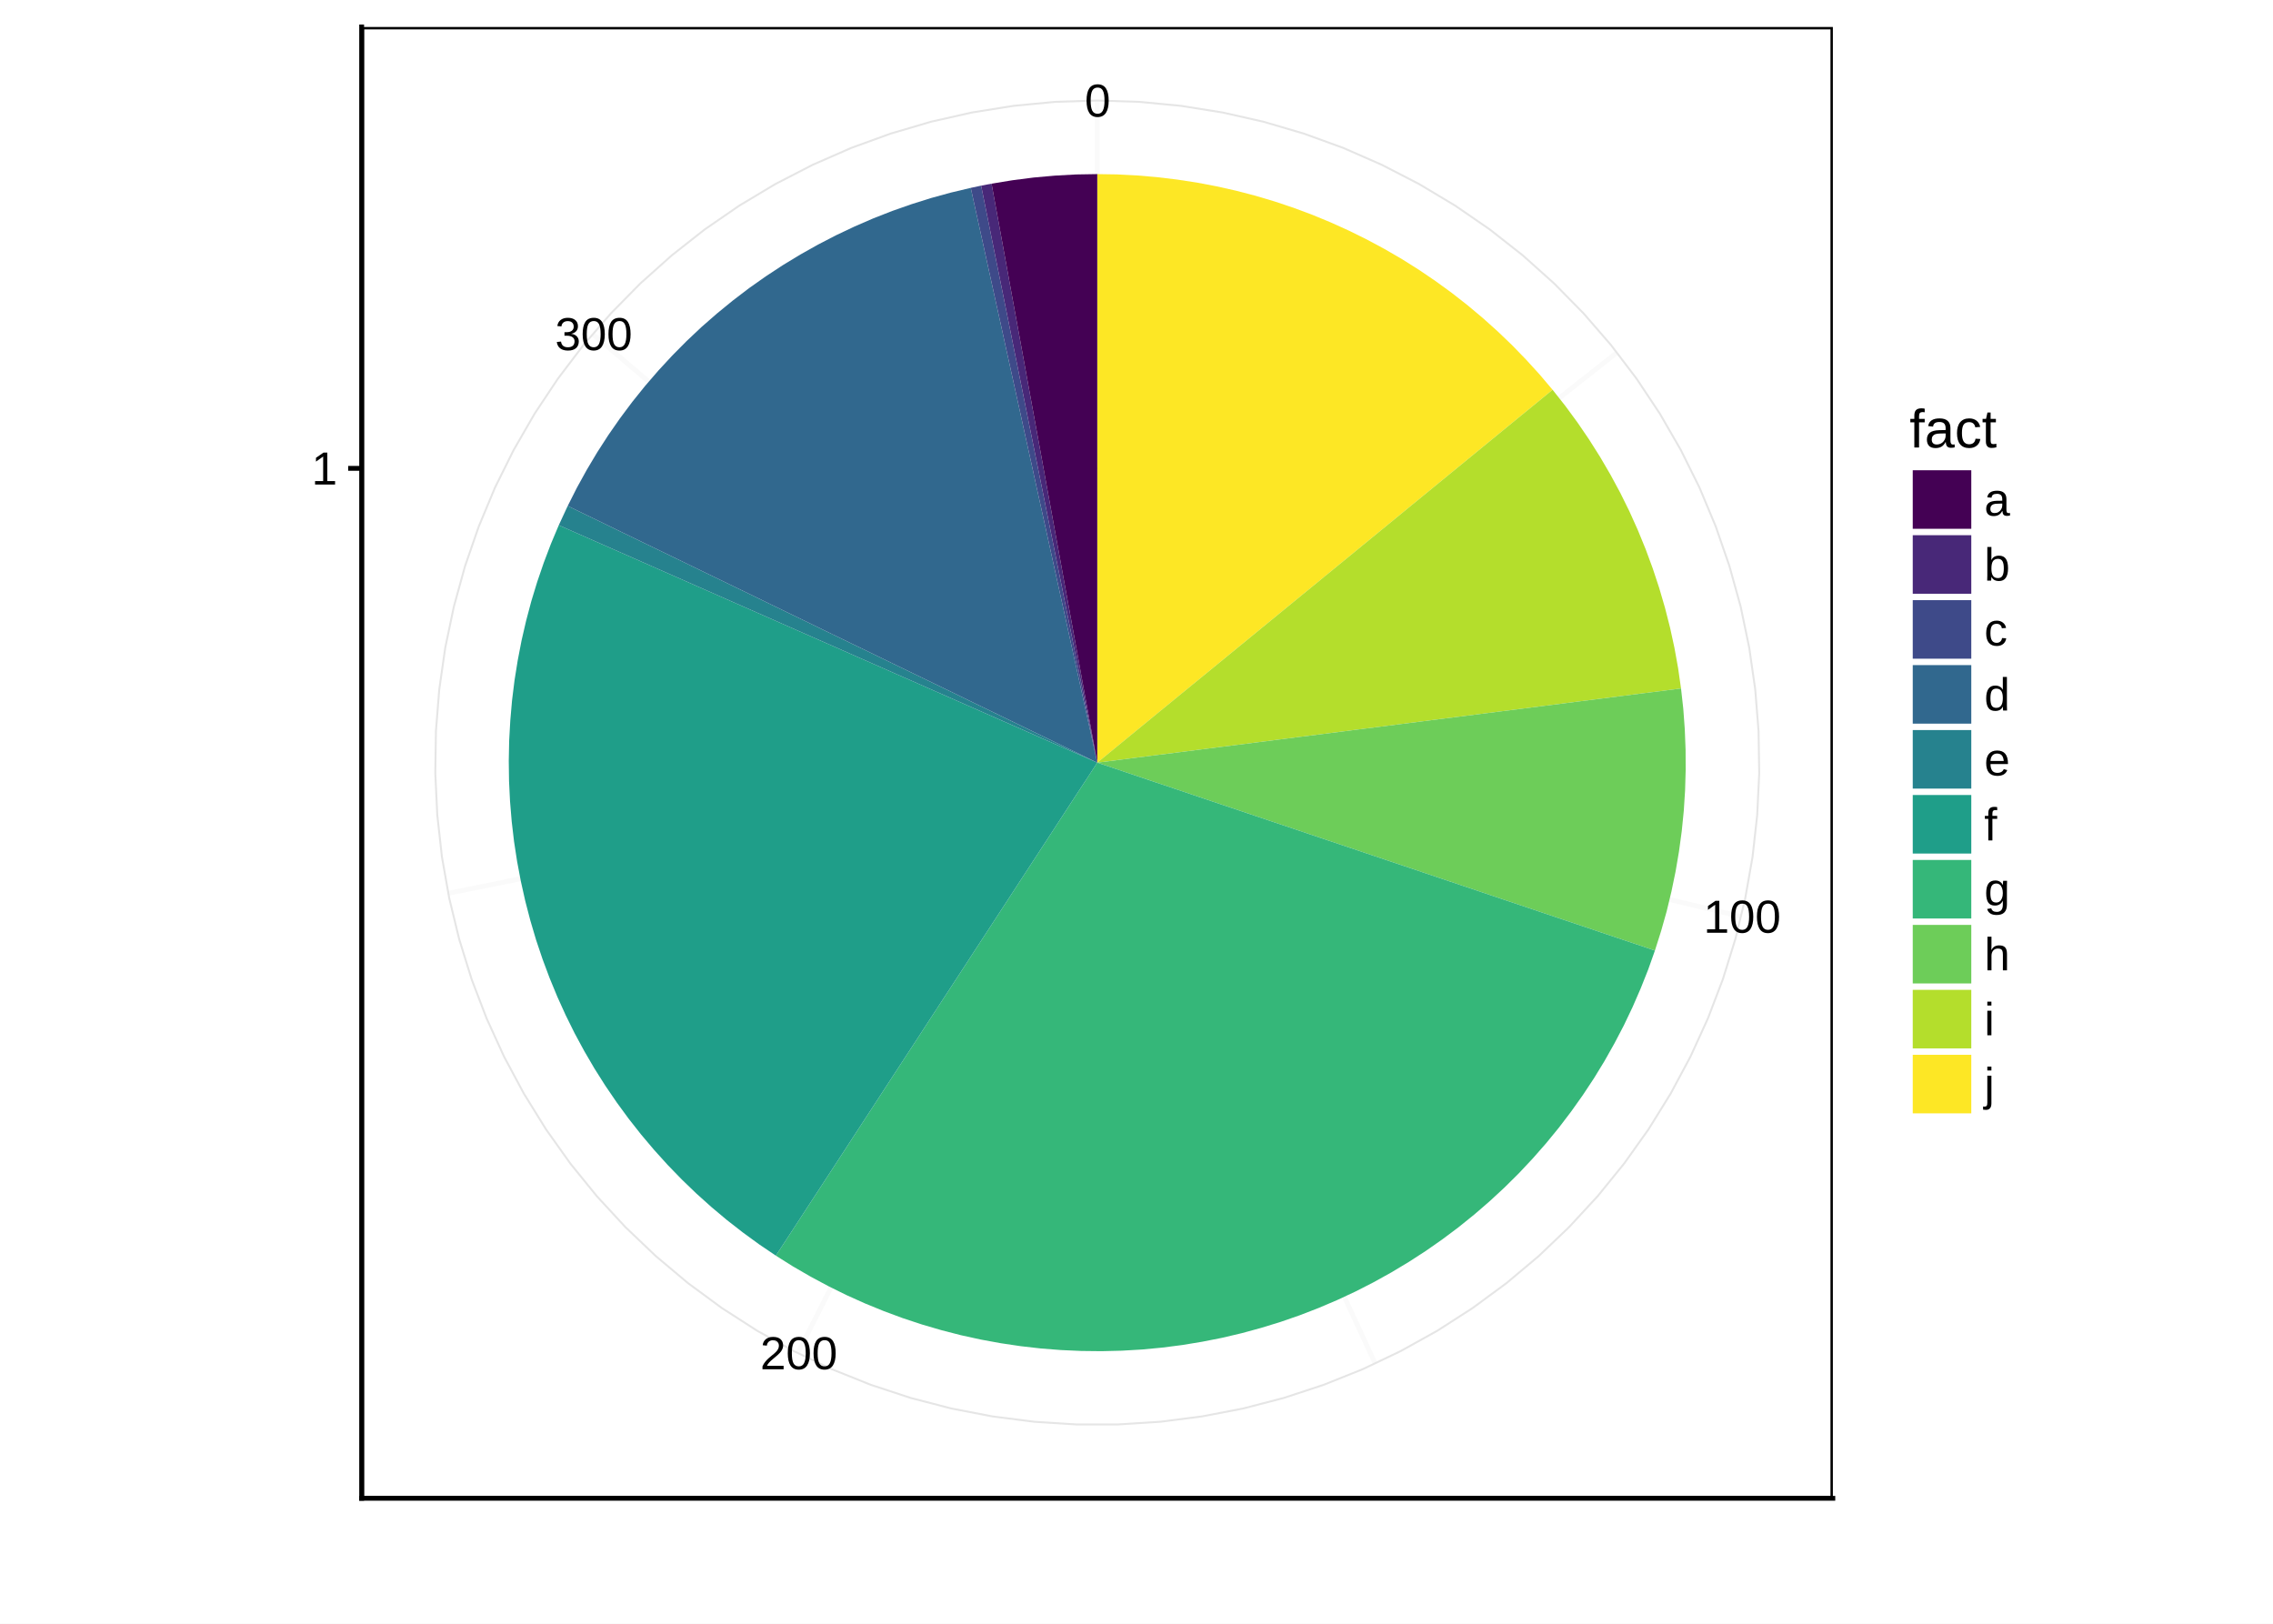
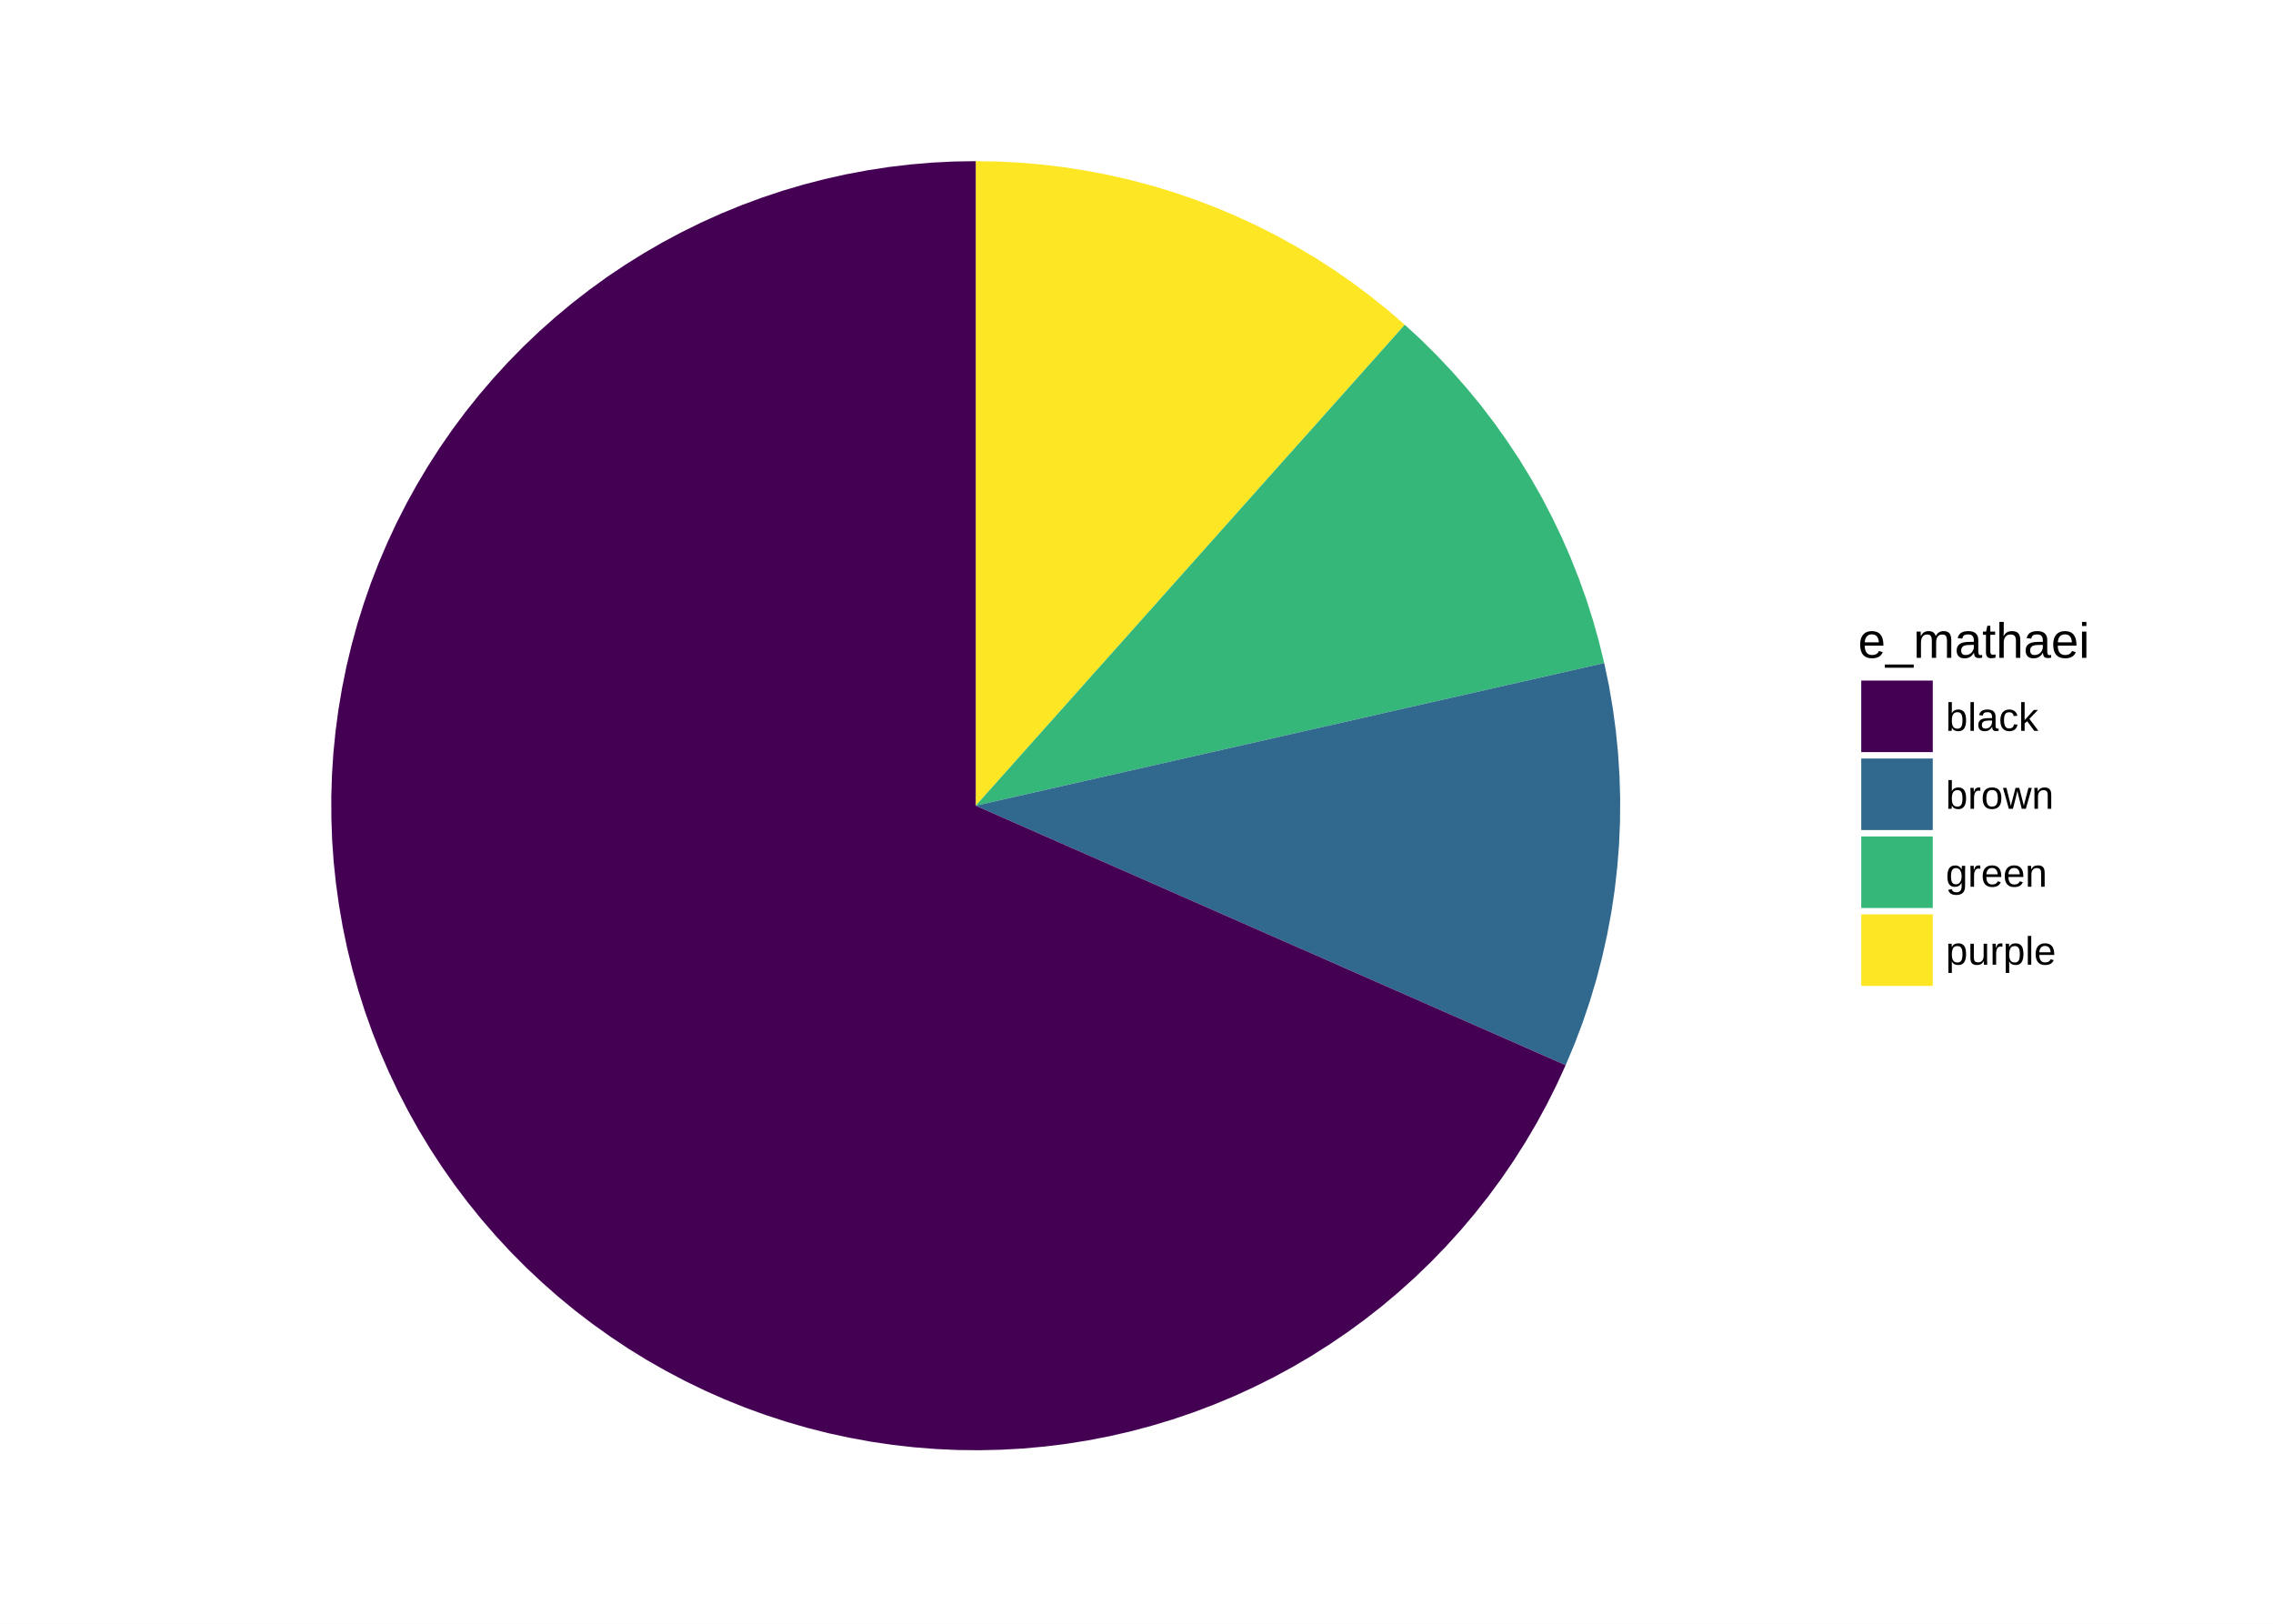
<svg xmlns="http://www.w3.org/2000/svg" viewBox="0 0 504.00 360.00">
  <defs>
    <style type="text/css">
    line, polyline, path, rect, circle {
      fill: none;
      stroke: #000000;
      stroke-linecap: round;
      stroke-linejoin: round;
      stroke-miterlimit: 10.00;
    }
  </style>
  </defs>
  <rect width="100%" height="100%" style="stroke: none; fill: #FFFFFF;" />
  <defs>
-     <clipPath id="cpNDYuODIwN3w0NTcuMTc5fDM2MHww">
-       <rect x="46.82" y="0.00" width="410.36" height="360.00" />
+     <clipPath id="cpMzQuOTgxOXw0NjkuMDE4fDM2MHww">
+       <rect x="34.98" y="0.00" width="434.04" height="360.00" />
    </clipPath>
  </defs>
-   <rect x="46.82" y="0.00" width="410.36" height="360.00" style="stroke-width: 0.00; stroke: none;" clip-path="url(#cpNDYuODIwN3w0NTcuMTc5fDM2MHww)" />
  <defs>
    <clipPath id="cpMHw1MDR8MzYwfDA=">
      <rect x="0.00" y="0.00" width="504.00" height="360.00" />
    </clipPath>
  </defs>
  <defs>
-     <clipPath id="cpODAuMTg3OXw0MDYuNDA1fDMzMi4xOTR8NS45Nzc1OA==">
-       <rect x="80.19" y="5.98" width="326.22" height="326.22" />
+     <clipPath id="cpMzcuNzIxNnwzOTQuOTgyfDM1Ny4yNnww">
+       <rect x="37.72" y="0.00" width="357.26" height="357.26" />
    </clipPath>
  </defs>
-   <rect x="80.19" y="5.98" width="326.22" height="326.22" style="stroke-width: 0.00; stroke: none; fill: #FFFFFF;" clip-path="url(#cpODAuMTg3OXw0MDYuNDA1fDMzMi4xOTR8NS45Nzc1OA==)" />
-   <polyline points="243.30,169.09 243.30,22.29 " style="stroke-width: 0.43; stroke: #E5E5E5; stroke-linecap: butt;" clip-path="url(#cpODAuMTg3OXw0MDYuNDA1fDMzMi4xOTR8NS45Nzc1OA==)" />
-   <polyline points="243.30,169.09 386.07,203.23 " style="stroke-width: 0.43; stroke: #E5E5E5; stroke-linecap: butt;" clip-path="url(#cpODAuMTg3OXw0MDYuNDA1fDMzMi4xOTR8NS45Nzc1OA==)" />
-   <polyline points="243.30,169.09 176.89,300.00 " style="stroke-width: 0.43; stroke: #E5E5E5; stroke-linecap: butt;" clip-path="url(#cpODAuMTg3OXw0MDYuNDA1fDMzMi4xOTR8NS45Nzc1OA==)" />
-   <polyline points="243.30,169.09 131.41,74.05 " style="stroke-width: 0.43; stroke: #E5E5E5; stroke-linecap: butt;" clip-path="url(#cpODAuMTg3OXw0MDYuNDA1fDMzMi4xOTR8NS45Nzc1OA==)" />
-   <polyline points="243.30,169.09 243.30,22.29 " style="stroke-width: 1.07; stroke: #FAFAFA; stroke-linecap: butt;" clip-path="url(#cpODAuMTg3OXw0MDYuNDA1fDMzMi4xOTR8NS45Nzc1OA==)" />
-   <polyline points="243.30,169.09 358.54,78.15 " style="stroke-width: 1.07; stroke: #FAFAFA; stroke-linecap: butt;" clip-path="url(#cpODAuMTg3OXw0MDYuNDA1fDMzMi4xOTR8NS45Nzc1OA==)" />
-   <polyline points="243.30,169.09 386.07,203.23 " style="stroke-width: 1.07; stroke: #FAFAFA; stroke-linecap: butt;" clip-path="url(#cpODAuMTg3OXw0MDYuNDA1fDMzMi4xOTR8NS45Nzc1OA==)" />
-   <polyline points="243.30,169.09 304.93,302.32 " style="stroke-width: 1.07; stroke: #FAFAFA; stroke-linecap: butt;" clip-path="url(#cpODAuMTg3OXw0MDYuNDA1fDMzMi4xOTR8NS45Nzc1OA==)" />
-   <polyline points="243.30,169.09 176.89,300.00 " style="stroke-width: 1.07; stroke: #FAFAFA; stroke-linecap: butt;" clip-path="url(#cpODAuMTg3OXw0MDYuNDA1fDMzMi4xOTR8NS45Nzc1OA==)" />
-   <polyline points="243.30,169.09 99.38,198.05 " style="stroke-width: 1.07; stroke: #FAFAFA; stroke-linecap: butt;" clip-path="url(#cpODAuMTg3OXw0MDYuNDA1fDMzMi4xOTR8NS45Nzc1OA==)" />
-   <polyline points="243.30,169.09 131.41,74.05 " style="stroke-width: 1.07; stroke: #FAFAFA; stroke-linecap: butt;" clip-path="url(#cpODAuMTg3OXw0MDYuNDA1fDMzMi4xOTR8NS45Nzc1OA==)" />
-   <polyline points="243.30,103.84 247.43,103.97 251.56,104.37 255.64,105.02 259.68,105.93 263.65,107.10 267.54,108.52 271.34,110.18 275.02,112.07 278.57,114.20 281.98,116.55 285.23,119.11 288.32,121.87 291.22,124.82 293.93,127.95 296.44,131.24 298.74,134.69 300.81,138.27 302.64,141.98 304.24,145.80 305.60,149.71 306.70,153.70 307.55,157.76 308.14,161.85 308.47,165.98 308.53,170.12 308.33,174.26 307.88,178.37 307.16,182.45 306.18,186.47 304.95,190.42 303.47,194.29 301.75,198.06 299.80,201.71 297.62,205.23 295.21,208.60 292.60,211.81 289.79,214.85 286.80,217.71 283.63,220.37 280.29,222.83 276.81,225.06 273.19,227.08 269.45,228.86 265.61,230.39 261.68,231.69 257.67,232.73 253.60,233.51 249.50,234.03 245.37,234.30 241.23,234.30 237.09,234.03 232.99,233.51 228.92,232.73 224.92,231.69 220.98,230.39 217.14,228.86 213.40,227.08 209.78,225.06 206.30,222.83 202.97,220.37 199.79,217.71 196.80,214.85 193.99,211.81 191.38,208.60 188.98,205.23 186.79,201.71 184.84,198.06 183.12,194.29 181.64,190.42 180.41,186.47 179.44,182.45 178.72,178.37 178.26,174.26 178.06,170.12 178.13,165.98 178.45,161.85 179.04,157.76 179.89,153.70 181.00,149.71 182.35,145.80 183.95,141.98 185.79,138.27 187.86,134.69 190.15,131.24 192.66,127.95 195.37,124.82 198.27,121.87 201.36,119.11 204.61,116.55 208.02,114.20 211.58,112.07 215.25,110.18 219.05,108.52 222.94,107.10 226.91,105.93 230.95,105.02 235.04,104.37 239.16,103.97 243.30,103.84 " style="stroke-width: 0.43; stroke: #E5E5E5; stroke-linecap: butt;" clip-path="url(#cpODAuMTg3OXw0MDYuNDA1fDMzMi4xOTR8NS45Nzc1OA==)" />
-   <polyline points="243.30,22.29 252.61,22.58 261.88,23.47 271.08,24.94 280.16,26.99 289.10,29.62 297.86,32.80 306.39,36.54 314.67,40.81 322.66,45.59 330.33,50.87 337.66,56.63 344.60,62.84 351.13,69.48 357.23,76.52 362.87,83.94 368.03,91.69 372.69,99.76 376.83,108.10 380.43,116.70 383.47,125.50 385.96,134.48 387.86,143.59 389.19,152.82 389.93,162.10 390.08,171.42 389.63,180.72 388.60,189.98 386.98,199.15 384.79,208.20 382.02,217.10 378.70,225.80 374.83,234.27 370.43,242.48 365.52,250.40 360.11,257.99 354.24,265.22 347.92,272.06 341.18,278.49 334.04,284.48 326.54,290.00 318.70,295.04 310.56,299.56 302.15,303.57 293.50,307.03 284.65,309.94 275.64,312.28 266.49,314.04 257.25,315.22 247.95,315.81 238.64,315.81 229.34,315.22 220.10,314.04 210.96,312.28 201.94,309.94 193.09,307.03 184.44,303.57 176.03,299.56 167.89,295.04 160.05,290.00 152.55,284.48 145.42,278.49 138.67,272.06 132.35,265.22 126.48,257.99 121.08,250.40 116.17,242.48 111.77,234.27 107.90,225.80 104.57,217.10 101.81,208.20 99.61,199.15 97.99,189.98 96.96,180.72 96.52,171.42 96.66,162.10 97.40,152.82 98.73,143.59 100.64,134.48 103.12,125.50 106.17,116.70 109.76,108.10 113.90,99.76 118.56,91.69 123.72,83.94 129.36,76.52 135.46,69.48 141.99,62.84 148.94,56.63 156.26,50.87 163.93,45.59 171.92,40.81 180.20,36.54 188.74,32.80 197.49,29.62 206.43,26.99 215.51,24.94 224.71,23.47 233.99,22.58 243.30,22.29 " style="stroke-width: 0.43; stroke: #E5E5E5; stroke-linecap: butt;" clip-path="url(#cpODAuMTg3OXw0MDYuNDA1fDMzMi4xOTR8NS45Nzc1OA==)" />
-   <polyline points="243.30,169.09 246.78,166.24 250.26,163.38 253.74,160.53 257.22,157.68 260.70,154.83 264.18,151.98 267.67,149.13 271.15,146.28 274.63,143.43 278.11,140.58 281.59,137.73 285.07,134.88 288.55,132.03 292.04,129.18 295.52,126.33 299.00,123.48 302.48,120.63 305.96,117.78 309.44,114.93 312.92,112.07 316.41,109.22 319.89,106.37 323.37,103.52 326.85,100.67 330.33,97.82 333.81,94.97 337.29,92.12 340.78,89.27 344.26,86.42 341.39,83.03 338.40,79.75 335.31,76.56 332.11,73.49 328.80,70.52 325.40,67.67 321.90,64.93 318.31,62.32 314.64,59.83 310.88,57.46 307.04,55.23 303.13,53.13 299.15,51.16 295.11,49.33 291.00,47.63 286.85,46.08 282.64,44.67 278.38,43.40 274.08,42.28 269.75,41.31 265.39,40.48 261.00,39.81 256.59,39.28 252.17,38.90 247.74,38.67 243.30,38.60 243.30,43.10 243.30,47.60 243.30,52.10 243.30,56.60 243.30,61.10 243.30,65.60 243.30,70.10 243.30,74.60 243.30,79.10 243.30,83.59 243.30,88.09 243.30,92.59 243.30,97.09 243.30,101.59 243.30,106.09 243.30,110.59 243.30,115.09 243.30,119.59 243.30,124.09 243.30,128.59 243.30,133.09 243.30,137.59 243.30,142.09 243.30,146.59 243.30,151.09 243.30,155.59 243.30,160.09 243.30,164.59 243.30,169.09 243.30,169.09 " style="stroke-width: 1.07; stroke: none; fill: #FDE725;" clip-path="url(#cpODAuMTg3OXw0MDYuNDA1fDMzMi4xOTR8NS45Nzc1OA==)" />
-   <polyline points="243.30,169.09 247.76,168.52 252.22,167.95 256.69,167.38 261.15,166.82 265.61,166.25 270.08,165.68 274.54,165.12 279.01,164.55 283.47,163.98 287.93,163.41 292.40,162.85 296.86,162.28 301.32,161.71 305.79,161.15 310.25,160.58 314.71,160.01 319.18,159.44 323.64,158.88 328.11,158.31 332.57,157.74 337.03,157.18 341.50,156.61 345.96,156.04 350.42,155.47 354.89,154.91 359.35,154.34 363.81,153.77 368.28,153.21 372.74,152.64 372.09,148.12 371.28,143.63 370.31,139.17 369.18,134.74 367.90,130.36 366.47,126.03 364.89,121.75 363.16,117.52 361.29,113.36 359.27,109.27 357.10,105.25 354.80,101.31 352.36,97.45 349.79,93.68 347.09,90.00 344.26,86.42 340.78,89.27 337.29,92.12 333.81,94.97 330.33,97.82 326.85,100.67 323.37,103.52 319.89,106.37 316.41,109.22 312.92,112.07 309.44,114.93 305.96,117.78 302.48,120.63 299.00,123.48 295.52,126.33 292.04,129.18 288.55,132.03 285.07,134.88 281.59,137.73 278.11,140.58 274.63,143.43 271.15,146.28 267.67,149.13 264.18,151.98 260.70,154.83 257.22,157.68 253.74,160.53 250.26,163.38 246.78,166.24 243.30,169.09 243.30,169.09 " style="stroke-width: 1.07; stroke: none; fill: #B4DE2C;" clip-path="url(#cpODAuMTg3OXw0MDYuNDA1fDMzMi4xOTR8NS45Nzc1OA==)" />
-   <polyline points="243.30,169.09 247.56,170.52 251.82,171.96 256.09,173.40 260.35,174.83 264.62,176.27 268.88,177.71 273.14,179.14 277.41,180.58 281.67,182.02 285.94,183.45 290.20,184.89 294.46,186.33 298.73,187.76 302.99,189.20 307.26,190.64 311.52,192.07 315.78,193.51 320.05,194.95 324.31,196.38 328.58,197.82 332.84,199.26 337.10,200.69 341.37,202.13 345.63,203.57 349.90,205.00 354.16,206.44 358.42,207.88 362.69,209.31 366.95,210.75 368.32,206.43 369.55,202.07 370.61,197.67 371.53,193.23 372.29,188.76 372.90,184.27 373.35,179.77 373.64,175.25 373.77,170.72 373.75,166.19 373.57,161.66 373.24,157.14 372.74,152.64 368.28,153.21 363.81,153.77 359.35,154.34 354.89,154.91 350.42,155.47 345.96,156.04 341.50,156.61 337.03,157.18 332.57,157.74 328.11,158.31 323.64,158.88 319.18,159.44 314.71,160.01 310.25,160.58 305.79,161.15 301.32,161.71 296.86,162.28 292.40,162.85 287.93,163.41 283.47,163.98 279.01,164.55 274.54,165.12 270.08,165.68 265.61,166.25 261.15,166.82 256.69,167.38 252.22,167.95 247.76,168.52 243.30,169.09 243.30,169.09 " style="stroke-width: 1.07; stroke: none; fill: #6DCD59;" clip-path="url(#cpODAuMTg3OXw0MDYuNDA1fDMzMi4xOTR8NS45Nzc1OA==)" />
-   <polyline points="243.30,169.09 240.84,172.86 238.38,176.62 235.92,180.39 233.47,184.16 231.01,187.93 228.55,191.70 226.09,195.47 223.64,199.24 221.18,203.01 218.72,206.78 216.26,210.55 213.81,214.32 211.35,218.09 208.89,221.85 206.43,225.62 203.98,229.39 201.52,233.16 199.06,236.93 196.60,240.70 194.15,244.47 191.69,248.24 189.23,252.01 186.78,255.78 184.32,259.55 181.86,263.32 179.40,267.09 176.95,270.85 174.49,274.62 172.03,278.39 175.83,280.78 179.72,283.03 183.67,285.15 187.70,287.14 191.79,288.98 195.95,290.68 200.16,292.24 204.42,293.65 208.73,294.91 213.08,296.03 217.46,296.99 221.88,297.80 226.32,298.46 230.78,298.97 235.26,299.32 239.74,299.52 244.23,299.57 248.72,299.46 253.20,299.20 257.67,298.78 262.12,298.21 266.55,297.48 270.96,296.61 275.33,295.58 279.66,294.40 283.95,293.08 288.19,291.61 292.38,289.99 296.51,288.23 300.58,286.33 304.57,284.29 308.50,282.11 312.35,279.80 316.12,277.36 319.80,274.79 323.39,272.10 326.89,269.28 330.28,266.35 333.58,263.30 336.77,260.14 339.84,256.87 342.81,253.49 345.65,250.02 348.37,246.45 350.97,242.79 353.45,239.04 355.79,235.21 357.99,231.30 360.07,227.32 362.00,223.27 363.79,219.15 365.45,214.98 366.95,210.75 362.69,209.31 358.42,207.88 354.16,206.44 349.90,205.00 345.63,203.57 341.37,202.13 337.10,200.69 332.84,199.26 328.58,197.82 324.31,196.38 320.05,194.95 315.78,193.51 311.52,192.07 307.26,190.64 302.99,189.20 298.73,187.76 294.46,186.33 290.20,184.89 285.94,183.45 281.67,182.02 277.41,180.58 273.14,179.14 268.88,177.71 264.62,176.27 260.35,174.83 256.09,173.40 251.82,171.96 247.56,170.52 243.30,169.09 243.30,169.09 " style="stroke-width: 1.07; stroke: none; fill: #35B779;" clip-path="url(#cpODAuMTg3OXw0MDYuNDA1fDMzMi4xOTR8NS45Nzc1OA==)" />
-   <polyline points="243.30,169.09 239.18,167.27 235.06,165.46 230.94,163.64 226.83,161.82 222.71,160.01 218.59,158.19 214.48,156.38 210.36,154.56 206.24,152.75 202.13,150.93 198.01,149.12 193.89,147.30 189.77,145.49 185.66,143.67 181.54,141.86 177.42,140.04 173.31,138.23 169.19,136.41 165.07,134.60 160.95,132.78 156.84,130.97 152.72,129.15 148.60,127.33 144.49,125.52 140.37,123.70 136.25,121.89 132.13,120.07 128.02,118.26 123.90,116.44 122.16,120.57 120.57,124.76 119.12,129.00 117.81,133.29 116.66,137.62 115.65,141.99 114.80,146.39 114.09,150.82 113.54,155.26 113.15,159.73 112.90,164.20 112.81,168.68 112.87,173.17 113.09,177.64 113.46,182.11 113.98,186.56 114.66,190.99 115.49,195.39 116.47,199.77 117.60,204.11 118.87,208.40 120.30,212.65 121.87,216.85 123.58,220.99 125.43,225.07 127.42,229.09 129.55,233.03 131.81,236.90 134.21,240.69 136.73,244.39 139.38,248.01 142.15,251.53 145.04,254.95 148.05,258.28 151.17,261.50 154.40,264.61 157.73,267.60 161.16,270.48 164.70,273.24 168.32,275.88 172.03,278.39 174.49,274.62 176.95,270.85 179.40,267.09 181.86,263.32 184.32,259.55 186.78,255.78 189.23,252.01 191.69,248.24 194.15,244.47 196.60,240.70 199.06,236.93 201.52,233.16 203.98,229.39 206.43,225.62 208.89,221.85 211.35,218.09 213.81,214.32 216.26,210.55 218.72,206.78 221.18,203.01 223.64,199.24 226.09,195.47 228.55,191.70 231.01,187.93 233.47,184.16 235.92,180.39 238.38,176.62 240.84,172.86 243.30,169.09 243.30,169.09 " style="stroke-width: 1.07; stroke: none; fill: #1F9E89;" clip-path="url(#cpODAuMTg3OXw0MDYuNDA1fDMzMi4xOTR8NS45Nzc1OA==)" />
-   <polyline points="243.30,169.09 239.25,167.12 235.20,165.16 231.15,163.20 227.10,161.24 223.05,159.27 219.00,157.31 214.95,155.35 210.91,153.38 206.86,151.42 202.81,149.46 198.76,147.50 194.71,145.53 190.66,143.57 186.61,141.61 182.56,139.65 178.51,137.68 174.46,135.72 170.42,133.76 166.37,131.79 162.32,129.83 158.27,127.87 154.22,125.91 150.17,123.94 146.12,121.98 142.07,120.02 138.02,118.06 133.98,116.09 129.93,114.13 125.88,112.17 123.90,116.44 128.02,118.26 132.13,120.07 136.25,121.89 140.37,123.70 144.49,125.52 148.60,127.33 152.72,129.15 156.84,130.97 160.95,132.78 165.07,134.60 169.19,136.41 173.31,138.23 177.42,140.04 181.54,141.86 185.66,143.67 189.77,145.49 193.89,147.30 198.01,149.12 202.13,150.93 206.24,152.75 210.36,154.56 214.48,156.38 218.59,158.19 222.71,160.01 226.83,161.82 230.94,163.64 235.06,165.46 239.18,167.27 243.30,169.09 243.30,169.09 " style="stroke-width: 1.07; stroke: none; fill: #26828E;" clip-path="url(#cpODAuMTg3OXw0MDYuNDA1fDMzMi4xOTR8NS45Nzc1OA==)" />
-   <polyline points="243.30,169.09 242.33,164.69 241.36,160.30 240.39,155.90 239.43,151.51 238.46,147.11 237.49,142.72 236.53,138.33 235.56,133.93 234.59,129.54 233.62,125.14 232.66,120.75 231.69,116.35 230.72,111.96 229.75,107.57 228.79,103.17 227.82,98.78 226.85,94.38 225.89,89.99 224.92,85.59 223.95,81.20 222.98,76.80 222.02,72.41 221.05,68.02 220.08,63.62 219.11,59.23 218.15,54.83 217.18,50.44 216.21,46.04 215.25,41.65 210.84,42.70 206.47,43.90 202.15,45.26 197.87,46.76 193.65,48.41 189.50,50.21 185.40,52.15 181.38,54.23 177.43,56.45 173.56,58.80 169.77,61.29 166.07,63.90 162.47,66.65 158.96,69.52 155.55,72.50 152.25,75.61 149.06,78.83 145.99,82.15 143.03,85.58 140.19,89.11 137.48,92.74 134.89,96.46 132.43,100.27 130.11,104.16 127.92,108.13 125.88,112.17 129.93,114.13 133.98,116.09 138.02,118.06 142.07,120.02 146.12,121.98 150.17,123.94 154.22,125.91 158.27,127.87 162.32,129.83 166.37,131.79 170.42,133.76 174.46,135.72 178.51,137.68 182.56,139.65 186.61,141.61 190.66,143.57 194.71,145.53 198.76,147.50 202.81,149.46 206.86,151.42 210.91,153.38 214.95,155.35 219.00,157.31 223.05,159.27 227.10,161.24 231.15,163.20 235.20,165.16 239.25,167.12 243.30,169.09 243.30,169.09 " style="stroke-width: 1.07; stroke: none; fill: #31688E;" clip-path="url(#cpODAuMTg3OXw0MDYuNDA1fDMzMi4xOTR8NS45Nzc1OA==)" />
-   <polyline points="243.30,169.09 242.41,164.67 241.52,160.26 240.63,155.85 239.75,151.44 238.86,147.03 237.97,142.62 237.08,138.21 236.19,133.80 235.31,129.39 234.42,124.98 233.53,120.56 232.64,116.15 231.76,111.74 230.87,107.33 229.98,102.92 229.09,98.51 228.20,94.10 227.32,89.69 226.43,85.28 225.54,80.86 224.65,76.45 223.77,72.04 222.88,67.63 221.99,63.22 221.10,58.81 220.21,54.40 219.33,49.99 218.44,45.58 217.55,41.16 215.25,41.65 216.21,46.04 217.18,50.44 218.15,54.83 219.11,59.23 220.08,63.62 221.05,68.02 222.02,72.41 222.98,76.80 223.95,81.20 224.92,85.59 225.89,89.99 226.85,94.38 227.82,98.78 228.79,103.17 229.75,107.57 230.72,111.96 231.69,116.35 232.66,120.75 233.62,125.14 234.59,129.54 235.56,133.93 236.53,138.33 237.49,142.72 238.46,147.11 239.43,151.51 240.39,155.90 241.36,160.30 242.33,164.69 243.30,169.09 243.30,169.09 " style="stroke-width: 1.07; stroke: none; fill: #3E4A89;" clip-path="url(#cpODAuMTg3OXw0MDYuNDA1fDMzMi4xOTR8NS45Nzc1OA==)" />
-   <polyline points="243.30,169.09 242.49,164.66 241.68,160.23 240.87,155.81 240.06,151.38 239.26,146.95 238.45,142.53 237.64,138.10 236.83,133.67 236.02,129.25 235.22,124.82 234.41,120.40 233.60,115.97 232.79,111.54 231.98,107.12 231.18,102.69 230.37,98.26 229.56,93.84 228.75,89.41 227.94,84.98 227.14,80.56 226.33,76.13 225.52,71.71 224.71,67.28 223.90,62.85 223.10,58.43 222.29,54.00 221.48,49.57 220.67,45.15 219.86,40.72 217.55,41.16 218.44,45.58 219.33,49.99 220.21,54.40 221.10,58.81 221.99,63.22 222.88,67.63 223.77,72.04 224.65,76.45 225.54,80.86 226.43,85.28 227.32,89.69 228.20,94.10 229.09,98.51 229.98,102.92 230.87,107.33 231.76,111.74 232.64,116.15 233.53,120.56 234.42,124.98 235.31,129.39 236.19,133.80 237.08,138.21 237.97,142.62 238.86,147.03 239.75,151.44 240.63,155.85 241.52,160.26 242.41,164.67 243.30,169.09 243.30,169.09 " style="stroke-width: 1.07; stroke: none; fill: #482878;" clip-path="url(#cpODAuMTg3OXw0MDYuNDA1fDMzMi4xOTR8NS45Nzc1OA==)" />
-   <polyline points="243.30,169.09 243.30,164.59 243.30,160.09 243.30,155.59 243.30,151.09 243.30,146.59 243.30,142.09 243.30,137.59 243.30,133.09 243.30,128.59 243.30,124.09 243.30,119.59 243.30,115.09 243.30,110.59 243.30,106.09 243.30,101.59 243.30,97.09 243.30,92.59 243.30,88.09 243.30,83.59 243.30,79.10 243.30,74.60 243.30,70.10 243.30,65.60 243.30,61.10 243.30,56.60 243.30,52.10 243.30,47.60 243.30,43.10 243.30,38.60 238.59,38.68 233.88,38.94 229.19,39.36 224.51,39.96 219.86,40.72 220.67,45.15 221.48,49.57 222.29,54.00 223.10,58.43 223.90,62.85 224.71,67.28 225.52,71.71 226.33,76.13 227.14,80.56 227.94,84.98 228.75,89.41 229.56,93.84 230.37,98.26 231.18,102.69 231.98,107.12 232.79,111.54 233.60,115.97 234.41,120.40 235.22,124.82 236.02,129.25 236.83,133.67 237.64,138.10 238.45,142.53 239.26,146.95 240.06,151.38 240.87,155.81 241.68,160.23 242.49,164.66 243.30,169.09 243.30,169.09 " style="stroke-width: 1.07; stroke: none; fill: #440154;" clip-path="url(#cpODAuMTg3OXw0MDYuNDA1fDMzMi4xOTR8NS45Nzc1OA==)" />
-   <g clip-path="url(#cpODAuMTg3OXw0MDYuNDA1fDMzMi4xOTR8NS45Nzc1OA==)">
-     <text x="240.52" y="25.87" style="font-size: 10.28px; font-family: Arial;" textLength="5.56px" lengthAdjust="spacingAndGlyphs">0</text>
-   </g>
-   <g clip-path="url(#cpODAuMTg3OXw0MDYuNDA1fDMzMi4xOTR8NS45Nzc1OA==)">
-     <text x="377.73" y="206.80" style="font-size: 10.28px; font-family: Arial;" textLength="16.68px" lengthAdjust="spacingAndGlyphs">100</text>
-   </g>
-   <g clip-path="url(#cpODAuMTg3OXw0MDYuNDA1fDMzMi4xOTR8NS45Nzc1OA==)">
-     <text x="168.55" y="303.58" style="font-size: 10.28px; font-family: Arial;" textLength="16.68px" lengthAdjust="spacingAndGlyphs">200</text>
-   </g>
-   <g clip-path="url(#cpODAuMTg3OXw0MDYuNDA1fDMzMi4xOTR8NS45Nzc1OA==)">
-     <text x="123.07" y="77.63" style="font-size: 10.28px; font-family: Arial;" textLength="16.68px" lengthAdjust="spacingAndGlyphs">300</text>
-   </g>
-   <rect x="80.19" y="5.98" width="326.22" height="326.22" style="stroke-width: 1.07;" clip-path="url(#cpODAuMTg3OXw0MDYuNDA1fDMzMi4xOTR8NS45Nzc1OA==)" />
+   <polyline points="216.35,178.63 219.63,174.95 222.91,171.28 226.19,167.60 229.47,163.92 232.75,160.25 236.04,156.57 239.32,152.89 242.60,149.21 245.88,145.54 249.16,141.86 252.44,138.18 255.72,134.51 259.00,130.83 262.28,127.15 265.56,123.48 268.84,119.80 272.12,116.12 275.40,112.44 278.68,108.77 281.96,105.09 285.24,101.41 288.52,97.74 291.81,94.06 295.09,90.38 298.37,86.71 301.65,83.03 304.93,79.35 308.21,75.67 311.49,72.00 307.73,68.76 303.87,65.66 299.90,62.69 295.83,59.86 291.66,57.18 287.40,54.64 283.06,52.25 278.63,50.01 274.14,47.93 269.57,46.00 264.94,44.24 260.25,42.63 255.50,41.19 250.71,39.92 245.88,38.81 241.01,37.87 236.12,37.10 231.20,36.50 226.26,36.07 221.31,35.81 216.35,35.73 216.35,40.65 216.35,45.58 216.35,50.51 216.35,55.44 216.35,60.36 216.35,65.29 216.35,70.22 216.35,75.15 216.35,80.08 216.35,85.00 216.35,89.93 216.35,94.86 216.35,99.79 216.35,104.71 216.35,109.64 216.35,114.57 216.35,119.50 216.35,124.43 216.35,129.35 216.35,134.28 216.35,139.21 216.35,144.14 216.35,149.06 216.35,153.99 216.35,158.92 216.35,163.85 216.35,168.77 216.35,173.70 216.35,178.63 216.35,178.63 " style="stroke-width: 1.07; stroke: none; fill: #FDE725;" clip-path="url(#cpMzcuNzIxNnwzOTQuOTgyfDM1Ny4yNnww)" />
+   <polyline points="216.35,178.63 221.16,177.54 225.96,176.45 230.77,175.36 235.57,174.27 240.38,173.18 245.19,172.09 249.99,171.00 254.80,169.91 259.60,168.82 264.41,167.73 269.21,166.64 274.02,165.55 278.82,164.46 283.63,163.37 288.44,162.28 293.24,161.19 298.05,160.10 302.85,159.01 307.66,157.91 312.46,156.82 317.27,155.73 322.08,154.64 326.88,153.55 331.69,152.46 336.49,151.37 341.30,150.28 346.10,149.19 350.91,148.10 355.71,147.01 354.54,142.24 353.21,137.51 351.72,132.82 350.06,128.19 348.25,123.63 346.28,119.12 344.15,114.69 341.88,110.33 339.45,106.05 336.89,101.86 334.17,97.76 331.32,93.76 328.34,89.85 325.22,86.06 321.97,82.37 318.59,78.79 315.10,75.33 311.49,72.00 308.21,75.67 304.93,79.35 301.65,83.03 298.37,86.71 295.09,90.38 291.81,94.06 288.52,97.74 285.24,101.41 281.96,105.09 278.68,108.77 275.40,112.44 272.12,116.12 268.84,119.80 265.56,123.48 262.28,127.15 259.00,130.83 255.72,134.51 252.44,138.18 249.16,141.86 245.88,145.54 242.60,149.21 239.32,152.89 236.04,156.57 232.75,160.25 229.47,163.92 226.19,167.60 222.91,171.28 219.63,174.95 216.35,178.63 216.35,178.63 " style="stroke-width: 1.07; stroke: none; fill: #35B779;" clip-path="url(#cpMzcuNzIxNnwzOTQuOTgyfDM1Ny4yNnww)" />
+   <polyline points="216.35,178.63 220.86,180.61 225.37,182.60 229.88,184.58 234.39,186.57 238.91,188.55 243.42,190.53 247.93,192.52 252.44,194.50 256.95,196.48 261.46,198.47 265.97,200.45 270.48,202.44 274.99,204.42 279.50,206.40 284.01,208.39 288.52,210.37 293.04,212.35 297.55,214.34 302.06,216.32 306.57,218.31 311.08,220.29 315.59,222.27 320.10,224.26 324.61,226.24 329.12,228.22 333.63,230.21 338.14,232.19 342.65,234.18 347.16,236.16 349.12,231.49 350.91,226.76 352.53,221.96 353.98,217.12 355.25,212.22 356.35,207.28 357.28,202.31 358.03,197.30 358.60,192.27 359.00,187.23 359.21,182.17 359.25,177.11 359.10,172.05 358.78,167.00 358.28,161.97 357.60,156.95 356.75,151.97 355.71,147.01 350.91,148.10 346.10,149.19 341.30,150.28 336.49,151.37 331.69,152.46 326.88,153.55 322.08,154.64 317.27,155.73 312.46,156.82 307.66,157.91 302.85,159.01 298.05,160.10 293.24,161.19 288.44,162.28 283.63,163.37 278.82,164.46 274.02,165.55 269.21,166.64 264.41,167.73 259.60,168.82 254.80,169.91 249.99,171.00 245.19,172.09 240.38,173.18 235.57,174.27 230.77,175.36 225.96,176.45 221.16,177.54 216.35,178.63 216.35,178.63 " style="stroke-width: 1.07; stroke: none; fill: #31688E;" clip-path="url(#cpMzcuNzIxNnwzOTQuOTgyfDM1Ny4yNnww)" />
+   <polyline points="216.35,178.63 216.35,173.70 216.35,168.77 216.35,163.85 216.35,158.92 216.35,153.99 216.35,149.06 216.35,144.14 216.35,139.21 216.35,134.28 216.35,129.35 216.35,124.43 216.35,119.50 216.35,114.57 216.35,109.64 216.35,104.71 216.35,99.79 216.35,94.86 216.35,89.93 216.35,85.00 216.35,80.08 216.35,75.15 216.35,70.22 216.35,65.29 216.35,60.36 216.35,55.44 216.35,50.51 216.35,45.58 216.35,40.65 216.35,35.73 211.52,35.81 206.69,36.05 201.87,36.46 197.07,37.03 192.29,37.77 187.53,38.66 182.81,39.72 178.13,40.93 173.49,42.30 168.91,43.83 164.37,45.51 159.90,47.35 155.49,49.33 151.15,51.47 146.88,53.75 142.70,56.17 138.60,58.73 134.58,61.43 130.66,64.27 126.84,67.23 123.13,70.32 119.51,73.54 116.01,76.88 112.63,80.33 109.36,83.90 106.22,87.57 103.20,91.35 100.31,95.23 97.56,99.20 94.94,103.27 92.46,107.42 90.12,111.65 87.92,115.96 85.88,120.34 83.98,124.79 82.23,129.30 80.64,133.87 79.20,138.48 77.92,143.15 76.80,147.85 75.84,152.59 75.04,157.36 74.40,162.15 73.92,166.97 73.61,171.79 73.46,176.63 73.48,181.46 73.65,186.30 73.99,191.12 74.50,195.93 75.17,200.72 75.99,205.48 76.98,210.22 78.13,214.92 79.44,219.57 80.90,224.18 82.52,228.74 84.29,233.24 86.22,237.68 88.29,242.04 90.51,246.34 92.87,250.56 95.38,254.70 98.02,258.75 100.80,262.71 103.71,266.57 106.75,270.33 109.91,273.98 113.20,277.53 116.61,280.97 120.13,284.28 123.76,287.48 127.49,290.55 131.33,293.49 135.27,296.30 139.29,298.98 143.41,301.52 147.61,303.91 151.89,306.17 156.24,308.28 160.66,310.24 165.15,312.05 169.69,313.70 174.29,315.20 178.93,316.55 183.62,317.74 188.35,318.76 193.10,319.63 197.89,320.34 202.69,320.88 207.51,321.26 212.35,321.48 217.18,321.53 222.02,321.42 226.84,321.15 231.66,320.71 236.46,320.11 241.24,319.35 245.98,318.43 250.70,317.35 255.37,316.10 260.00,314.71 264.58,313.15 269.10,311.44 273.57,309.58 277.96,307.57 282.29,305.41 286.54,303.11 290.72,300.66 294.80,298.07 298.80,295.35 302.70,292.50 306.51,289.51 310.21,286.39 313.80,283.16 317.28,279.80 320.64,276.33 323.89,272.74 327.01,269.05 330.01,265.25 332.88,261.36 335.61,257.37 338.20,253.29 340.66,249.12 342.97,244.88 345.14,240.55 347.16,236.16 342.65,234.18 338.14,232.19 333.63,230.21 329.12,228.22 324.61,226.24 320.10,224.26 315.59,222.27 311.08,220.29 306.57,218.31 302.06,216.32 297.55,214.34 293.04,212.35 288.52,210.37 284.01,208.39 279.50,206.40 274.99,204.42 270.48,202.44 265.97,200.45 261.46,198.47 256.95,196.48 252.44,194.50 247.93,192.52 243.42,190.53 238.91,188.55 234.39,186.57 229.88,184.58 225.37,182.60 220.86,180.61 216.35,178.63 216.35,178.63 " style="stroke-width: 1.07; stroke: none; fill: #440154;" clip-path="url(#cpMzcuNzIxNnwzOTQuOTgyfDM1Ny4yNnww)" />
  <defs>
    <clipPath id="cpMHw1MDR8MzYwfDA=">
      <rect x="0.00" y="0.00" width="504.00" height="360.00" />
    </clipPath>
  </defs>
-   <polyline points="80.19,332.19 80.19,5.98 " style="stroke-width: 1.07; stroke-linecap: square;" clip-path="url(#cpMHw1MDR8MzYwfDA=)" />
  <g clip-path="url(#cpMHw1MDR8MzYwfDA=)">
-     <text x="69.08" y="107.42" style="font-size: 10.28px; font-family: Arial;" textLength="5.56px" lengthAdjust="spacingAndGlyphs">1</text>
+     <text x="411.99" y="145.85" style="font-size: 11.00px; font-family: Arial;" textLength="51.37px" lengthAdjust="spacingAndGlyphs">e_mathaei</text>
  </g>
-   <polyline points="77.20,103.84 80.19,103.84 " style="stroke-width: 1.07; stroke-linecap: butt;" clip-path="url(#cpMHw1MDR8MzYwfDA=)" />
-   <polyline points="80.19,332.19 406.40,332.19 " style="stroke-width: 1.07; stroke-linecap: square;" clip-path="url(#cpMHw1MDR8MzYwfDA=)" />
-   <rect x="417.74" y="84.95" width="33.46" height="168.27" style="stroke-width: 0.75; stroke: none; fill: #FFFFFF;" clip-path="url(#cpMHw1MDR8MzYwfDA=)" />
+   <rect x="412.70" y="150.89" width="15.86" height="15.86" style="stroke-width: 1.07; stroke: none; stroke-linejoin: miter; fill: #440154;" clip-path="url(#cpMHw1MDR8MzYwfDA=)" />
+   <rect x="412.70" y="168.17" width="15.86" height="15.86" style="stroke-width: 1.07; stroke: none; stroke-linejoin: miter; fill: #31688E;" clip-path="url(#cpMHw1MDR8MzYwfDA=)" />
+   <rect x="412.70" y="185.45" width="15.86" height="15.86" style="stroke-width: 1.07; stroke: none; stroke-linejoin: miter; fill: #35B779;" clip-path="url(#cpMHw1MDR8MzYwfDA=)" />
+   <rect x="412.70" y="202.73" width="15.86" height="15.86" style="stroke-width: 1.07; stroke: none; stroke-linejoin: miter; fill: #FDE725;" clip-path="url(#cpMHw1MDR8MzYwfDA=)" />
  <g clip-path="url(#cpMHw1MDR8MzYwfDA=)">
-     <text x="423.41" y="99.22" style="font-size: 12.00px; font-family: Arial;" textLength="19.34px" lengthAdjust="spacingAndGlyphs">fact</text>
-   </g>
-   <rect x="424.12" y="104.26" width="12.98" height="12.98" style="stroke-width: 1.07; stroke: none; stroke-linejoin: miter; fill: #440154;" clip-path="url(#cpMHw1MDR8MzYwfDA=)" />
-   <rect x="424.12" y="118.66" width="12.98" height="12.98" style="stroke-width: 1.07; stroke: none; stroke-linejoin: miter; fill: #482878;" clip-path="url(#cpMHw1MDR8MzYwfDA=)" />
-   <rect x="424.12" y="133.06" width="12.98" height="12.98" style="stroke-width: 1.07; stroke: none; stroke-linejoin: miter; fill: #3E4A89;" clip-path="url(#cpMHw1MDR8MzYwfDA=)" />
-   <rect x="424.12" y="147.46" width="12.98" height="12.98" style="stroke-width: 1.07; stroke: none; stroke-linejoin: miter; fill: #31688E;" clip-path="url(#cpMHw1MDR8MzYwfDA=)" />
-   <rect x="424.12" y="161.86" width="12.98" height="12.98" style="stroke-width: 1.07; stroke: none; stroke-linejoin: miter; fill: #26828E;" clip-path="url(#cpMHw1MDR8MzYwfDA=)" />
-   <rect x="424.12" y="176.26" width="12.98" height="12.98" style="stroke-width: 1.07; stroke: none; stroke-linejoin: miter; fill: #1F9E89;" clip-path="url(#cpMHw1MDR8MzYwfDA=)" />
-   <rect x="424.12" y="190.66" width="12.98" height="12.98" style="stroke-width: 1.07; stroke: none; stroke-linejoin: miter; fill: #35B779;" clip-path="url(#cpMHw1MDR8MzYwfDA=)" />
-   <rect x="424.12" y="205.06" width="12.98" height="12.98" style="stroke-width: 1.07; stroke: none; stroke-linejoin: miter; fill: #6DCD59;" clip-path="url(#cpMHw1MDR8MzYwfDA=)" />
-   <rect x="424.12" y="219.46" width="12.98" height="12.98" style="stroke-width: 1.07; stroke: none; stroke-linejoin: miter; fill: #B4DE2C;" clip-path="url(#cpMHw1MDR8MzYwfDA=)" />
-   <rect x="424.12" y="233.86" width="12.98" height="12.98" style="stroke-width: 1.07; stroke: none; stroke-linejoin: miter; fill: #FDE725;" clip-path="url(#cpMHw1MDR8MzYwfDA=)" />
-   <g clip-path="url(#cpMHw1MDR8MzYwfDA=)">
-     <text x="439.97" y="114.33" style="font-size: 10.28px; font-family: Arial;" textLength="5.56px" lengthAdjust="spacingAndGlyphs">a</text>
+     <text x="431.43" y="162.04" style="font-size: 8.80px; font-family: Arial;" textLength="21.01px" lengthAdjust="spacingAndGlyphs">black</text>
  </g>
  <g clip-path="url(#cpMHw1MDR8MzYwfDA=)">
-     <text x="439.97" y="128.73" style="font-size: 10.28px; font-family: Arial;" textLength="5.56px" lengthAdjust="spacingAndGlyphs">b</text>
+     <text x="431.43" y="179.32" style="font-size: 8.80px; font-family: Arial;" textLength="24.51px" lengthAdjust="spacingAndGlyphs">brown</text>
  </g>
  <g clip-path="url(#cpMHw1MDR8MzYwfDA=)">
-     <text x="439.97" y="143.13" style="font-size: 10.28px; font-family: Arial;" textLength="5.00px" lengthAdjust="spacingAndGlyphs">c</text>
+     <text x="431.43" y="196.60" style="font-size: 8.80px; font-family: Arial;" textLength="23.02px" lengthAdjust="spacingAndGlyphs">green</text>
  </g>
  <g clip-path="url(#cpMHw1MDR8MzYwfDA=)">
-     <text x="439.97" y="157.53" style="font-size: 10.28px; font-family: Arial;" textLength="5.56px" lengthAdjust="spacingAndGlyphs">d</text>
-   </g>
-   <g clip-path="url(#cpMHw1MDR8MzYwfDA=)">
-     <text x="439.97" y="171.93" style="font-size: 10.28px; font-family: Arial;" textLength="5.56px" lengthAdjust="spacingAndGlyphs">e</text>
-   </g>
-   <g clip-path="url(#cpMHw1MDR8MzYwfDA=)">
-     <text x="439.97" y="186.33" style="font-size: 10.28px; font-family: Arial;" textLength="2.78px" lengthAdjust="spacingAndGlyphs">f</text>
-   </g>
-   <g clip-path="url(#cpMHw1MDR8MzYwfDA=)">
-     <text x="439.97" y="200.73" style="font-size: 10.28px; font-family: Arial;" textLength="5.56px" lengthAdjust="spacingAndGlyphs">g</text>
-   </g>
-   <g clip-path="url(#cpMHw1MDR8MzYwfDA=)">
-     <text x="439.97" y="215.13" style="font-size: 10.28px; font-family: Arial;" textLength="5.56px" lengthAdjust="spacingAndGlyphs">h</text>
-   </g>
-   <g clip-path="url(#cpMHw1MDR8MzYwfDA=)">
-     <text x="439.97" y="229.53" style="font-size: 10.28px; font-family: Arial;" textLength="2.22px" lengthAdjust="spacingAndGlyphs">i</text>
-   </g>
-   <g clip-path="url(#cpMHw1MDR8MzYwfDA=)">
-     <text x="439.97" y="243.93" style="font-size: 10.28px; font-family: Arial;" textLength="2.22px" lengthAdjust="spacingAndGlyphs">j</text>
+     <text x="431.43" y="213.88" style="font-size: 8.80px; font-family: Arial;" textLength="25.02px" lengthAdjust="spacingAndGlyphs">purple</text>
  </g>
</svg>
